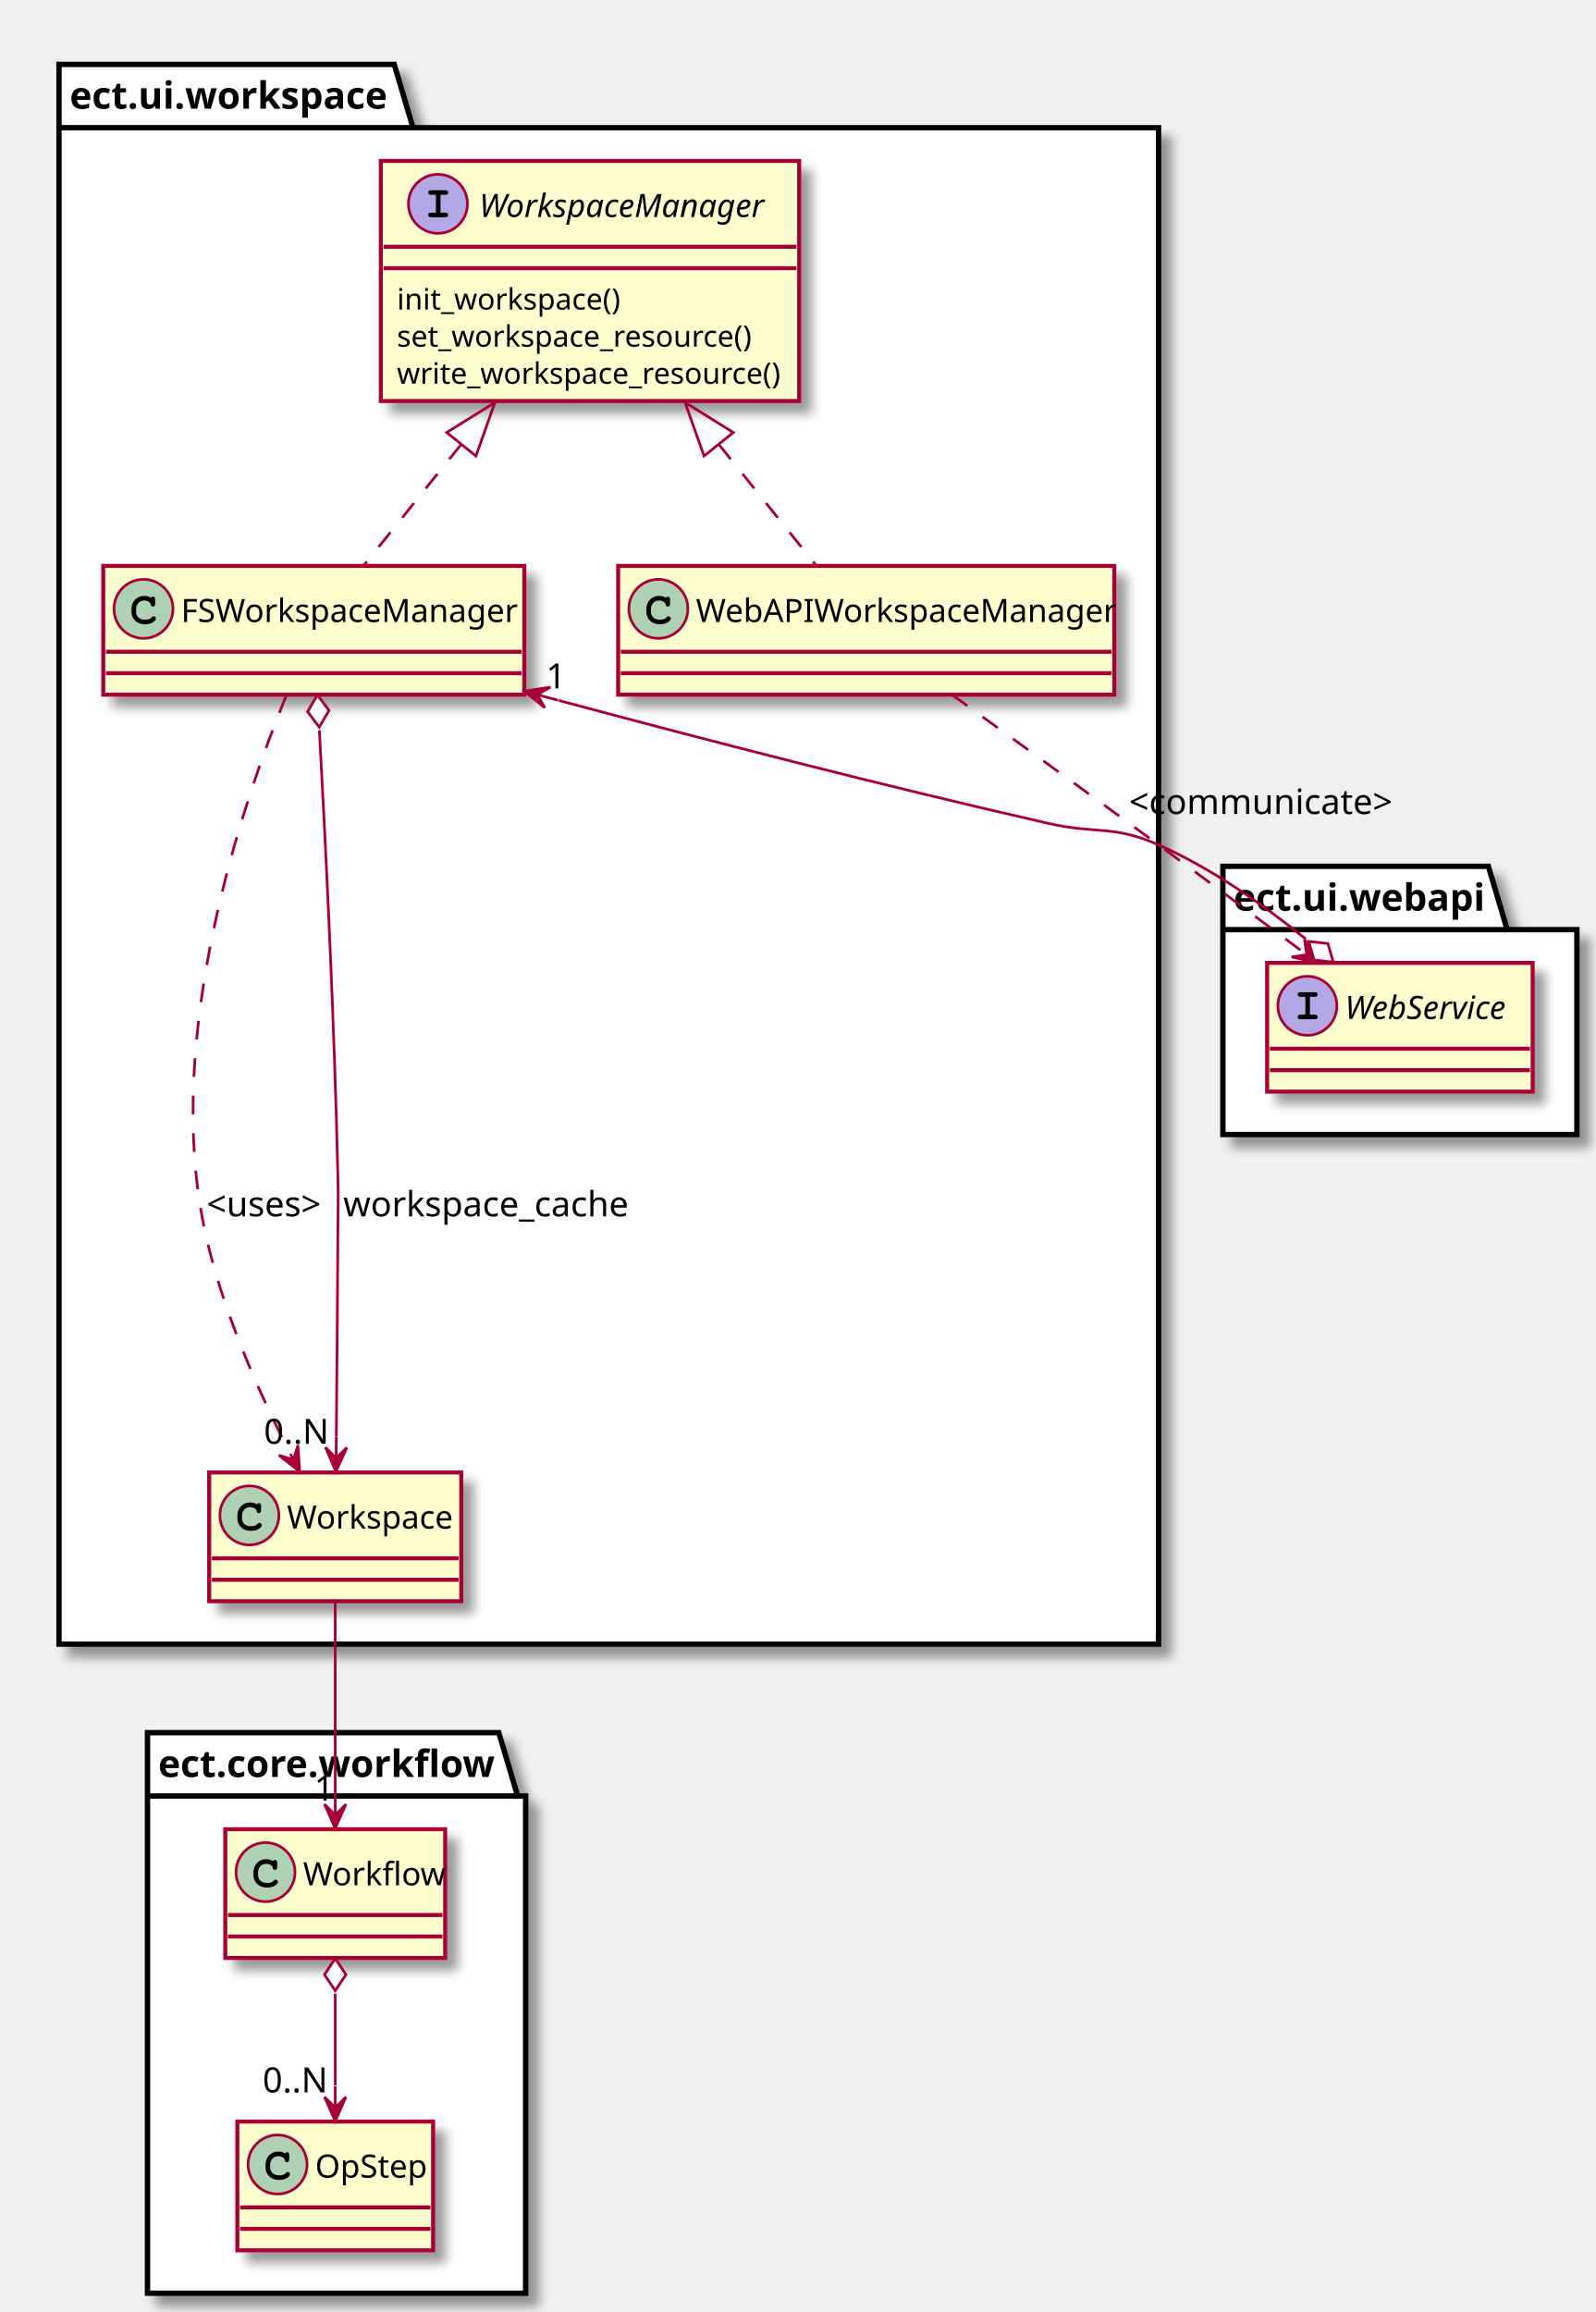
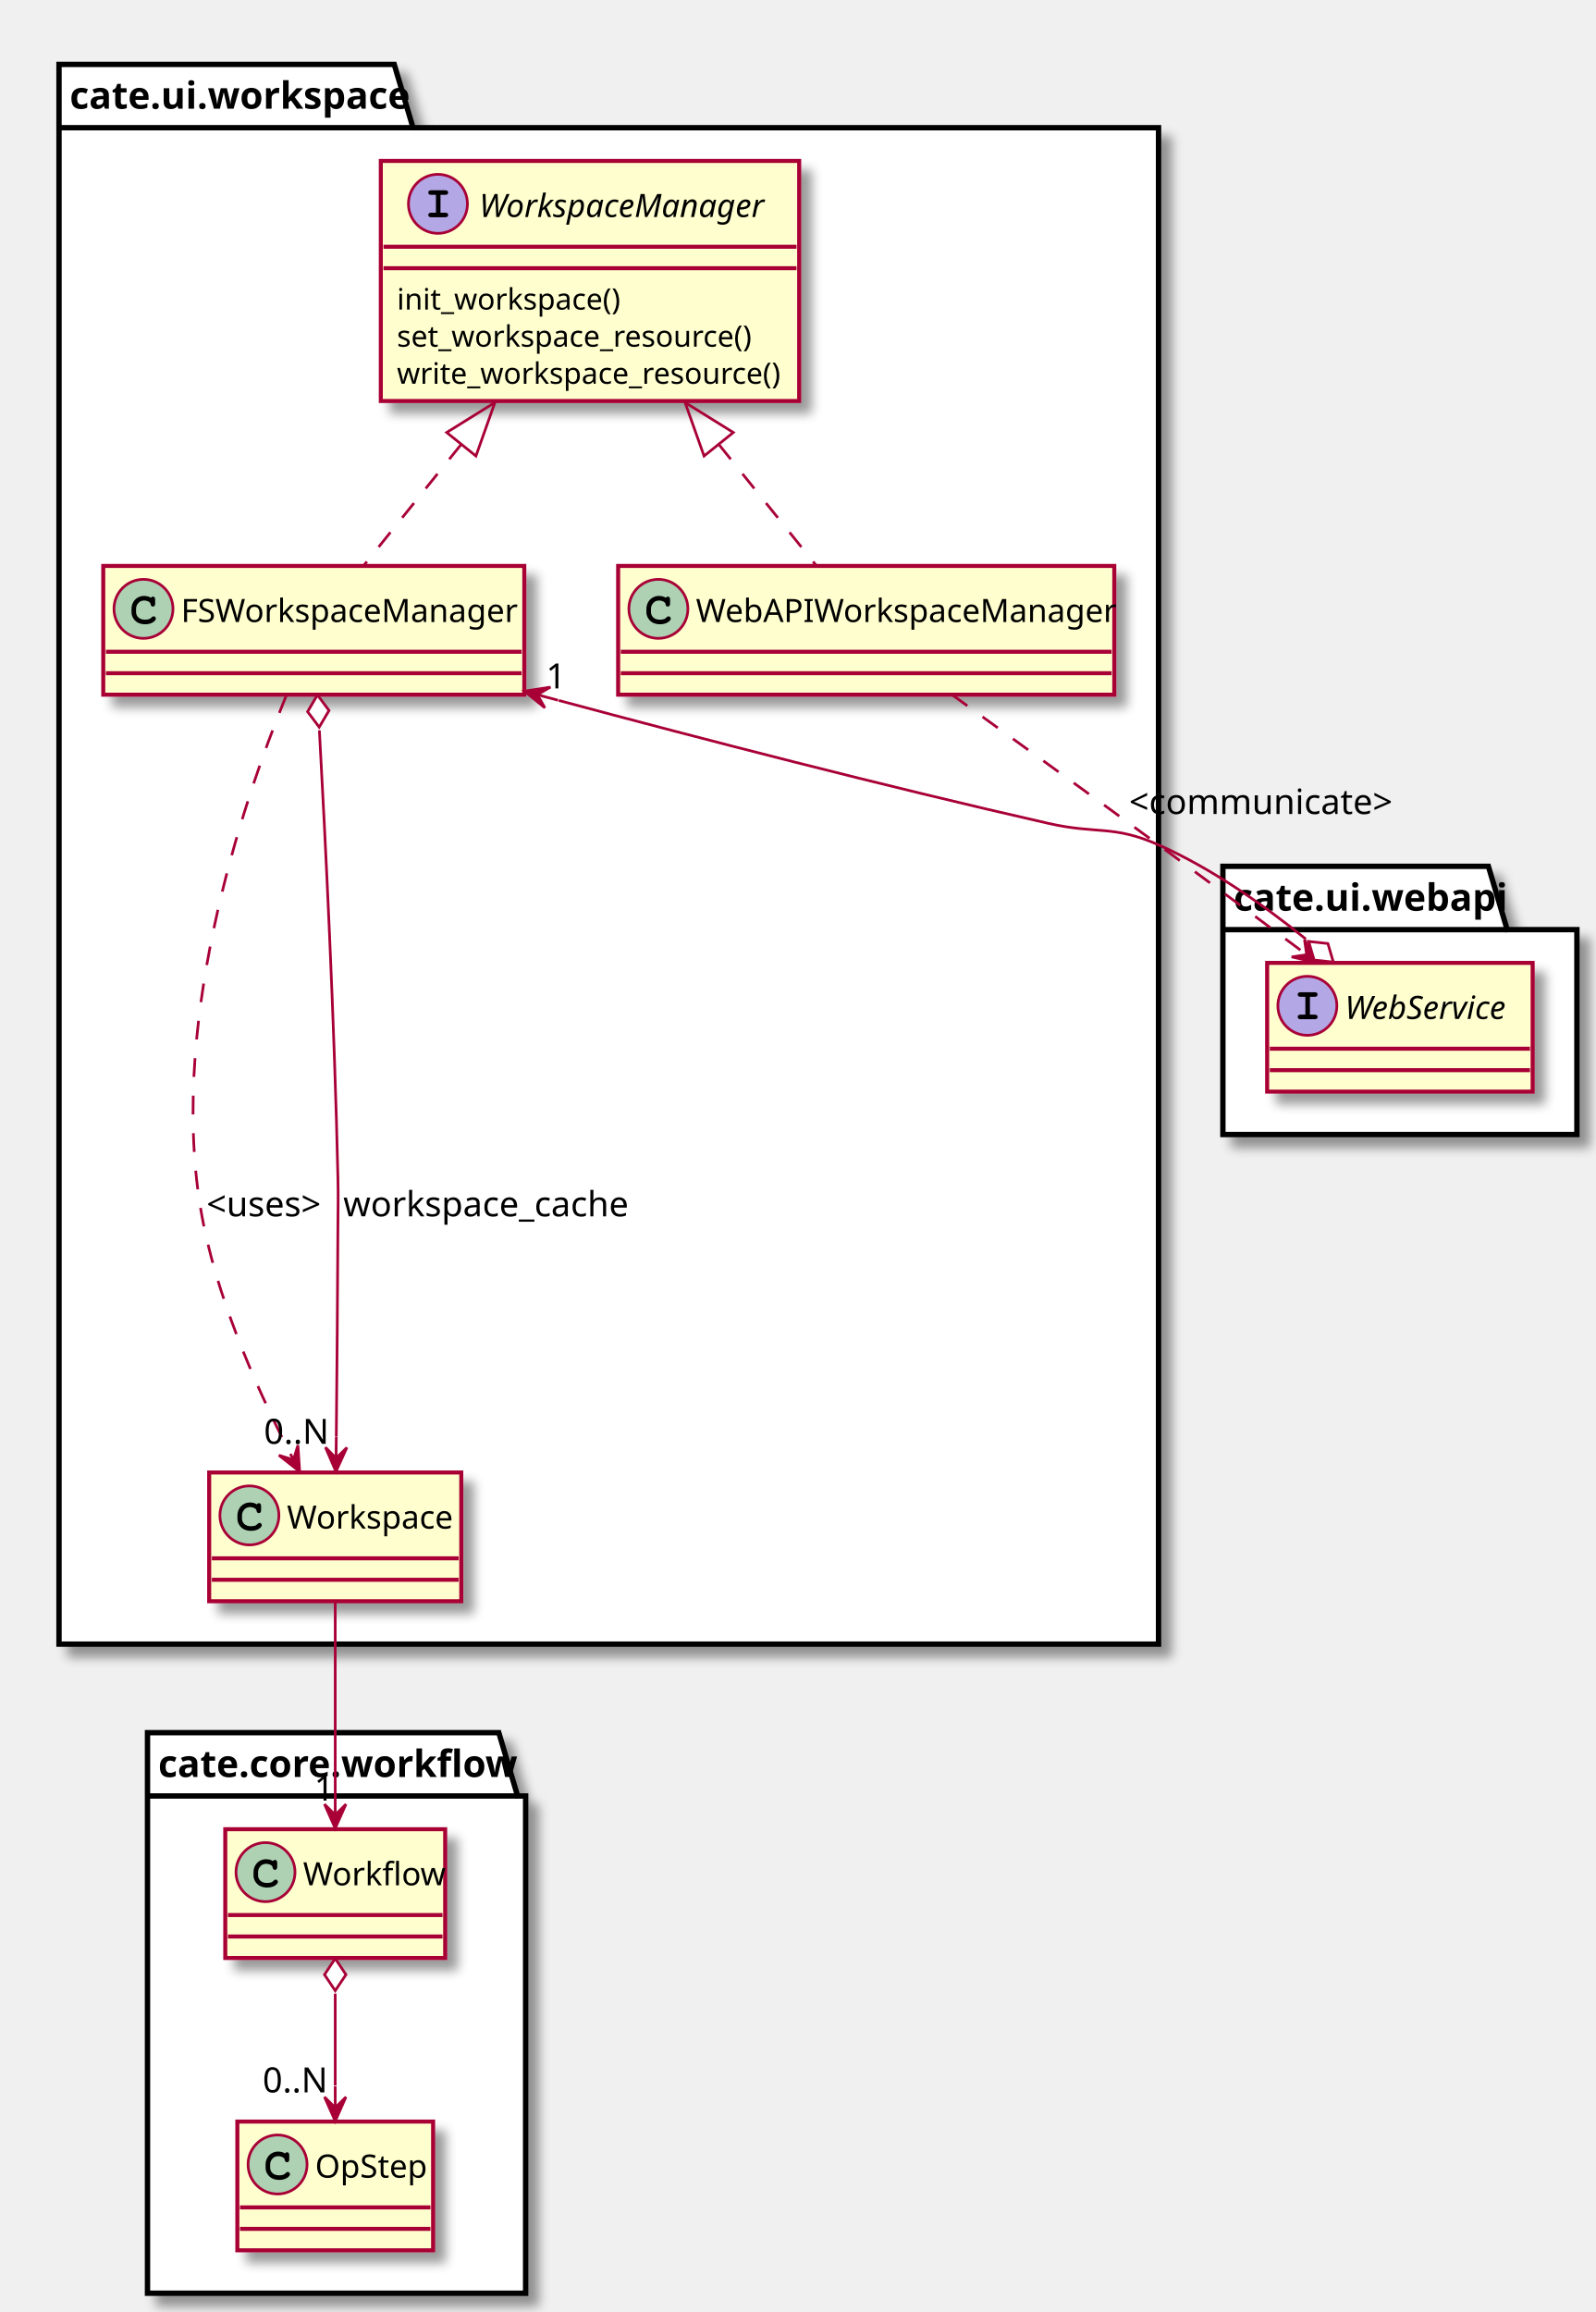
<svg xmlns="http://www.w3.org/2000/svg" height="862px" style="width:595px;height:862px;" version="1.1" viewBox="0 0 595 862" width="595px">
  <defs>
    <filter height="300%" id="f1" width="300%" x="-1" y="-1">
      <feGaussianBlur result="blurOut" stdDeviation="2.0" />
      <feColorMatrix in="blurOut" result="blurOut2" type="matrix" values="0 0 0 0 0 0 0 0 0 0 0 0 0 0 0 0 0 0 .4 0" />
      <feOffset dx="4.0" dy="4.0" in="blurOut2" result="blurOut3" />
      <feBlend in="SourceGraphic" in2="blurOut3" mode="normal" />
    </filter>
  </defs>
  <g>
    <polygon fill="#FFFFFF" filter="url(#f1)" points="22,24,147,24,154,47.609,432,47.609,432,613,22,613,22,24" style="stroke: #000000; stroke-width: 2.0;" />
    <line style="stroke: #000000; stroke-width: 2.0;" x1="22" x2="154" y1="47.609" y2="47.609" />
-     <text fill="#000000" font-family="sans-serif" font-size="14" font-weight="bold" lengthAdjust="spacingAndGlyphs" textLength="119" x="26" y="40.533">ect.ui.workspace</text>
+     <text fill="#000000" font-family="sans-serif" font-size="14" font-weight="bold" lengthAdjust="spacingAndGlyphs" textLength="119" x="26" y="40.533">cate.ui.workspace</text>
    <polygon fill="#FFFFFF" filter="url(#f1)" points="456,323,555,323,562,346.609,588,346.609,588,423,456,423,456,323" style="stroke: #000000; stroke-width: 2.0;" />
    <line style="stroke: #000000; stroke-width: 2.0;" x1="456" x2="562" y1="346.609" y2="346.609" />
-     <text fill="#000000" font-family="sans-serif" font-size="14" font-weight="bold" lengthAdjust="spacingAndGlyphs" textLength="93" x="460" y="339.533">ect.ui.webapi</text>
+     <text fill="#000000" font-family="sans-serif" font-size="14" font-weight="bold" lengthAdjust="spacingAndGlyphs" textLength="93" x="460" y="339.533">cate.ui.webapi</text>
    <polygon fill="#FFFFFF" filter="url(#f1)" points="55,646,186,646,193,669.609,196,669.609,196,855,55,855,55,646" style="stroke: #000000; stroke-width: 2.0;" />
    <line style="stroke: #000000; stroke-width: 2.0;" x1="55" x2="193" y1="669.609" y2="669.609" />
-     <text fill="#000000" font-family="sans-serif" font-size="14" font-weight="bold" lengthAdjust="spacingAndGlyphs" textLength="125" x="59" y="662.533">ect.core.workflow</text>
+     <text fill="#000000" font-family="sans-serif" font-size="14" font-weight="bold" lengthAdjust="spacingAndGlyphs" textLength="125" x="59" y="662.533">cate.core.workflow</text>
    <rect fill="#FEFECE" filter="url(#f1)" height="89.508" style="stroke: #A80036; stroke-width: 1.5;" width="156" x="142" y="60" />
    <ellipse cx="163.3" cy="76" fill="#B4A7E5" rx="11" ry="11" style="stroke: #A80036; stroke-width: 1.0;" />
    <path d="M164.253,72.641 L164.253,79.297 L165.972,79.297 Q166.581,79.297 166.847,79.531 Q167.113,79.766 167.113,80.156 Q167.113,80.531 166.847,80.766 Q166.581,81 165.972,81 L160.831,81 Q160.222,81 159.956,80.766 Q159.691,80.531 159.691,80.141 Q159.691,79.766 159.956,79.531 Q160.222,79.297 160.831,79.297 L162.55,79.297 L162.55,72.641 L160.831,72.641 Q160.222,72.641 159.956,72.406 Q159.691,72.172 159.691,71.781 Q159.691,71.406 159.956,71.172 Q160.222,70.938 160.831,70.938 L165.972,70.938 Q166.581,70.938 166.847,71.172 Q167.113,71.406 167.113,71.781 Q167.113,72.172 166.847,72.406 Q166.581,72.641 165.972,72.641 L164.253,72.641 Z " />
    <text fill="#000000" font-family="sans-serif" font-size="12" font-style="italic" lengthAdjust="spacingAndGlyphs" textLength="110" x="178.7" y="80.91">WorkspaceManager</text>
    <line style="stroke: #A80036; stroke-width: 1.5;" x1="143" x2="297" y1="92" y2="92" />
    <line style="stroke: #A80036; stroke-width: 1.5;" x1="143" x2="297" y1="100" y2="100" />
    <text fill="#000000" font-family="sans-serif" font-size="11" lengthAdjust="spacingAndGlyphs" textLength="82" x="148" y="115.419">init_workspace()</text>
    <text fill="#000000" font-family="sans-serif" font-size="11" lengthAdjust="spacingAndGlyphs" textLength="134" x="148" y="129.255">set_workspace_resource()</text>
    <text fill="#000000" font-family="sans-serif" font-size="11" lengthAdjust="spacingAndGlyphs" textLength="144" x="148" y="143.091">write_workspace_resource()</text>
    <rect fill="#FEFECE" filter="url(#f1)" height="48" style="stroke: #A80036; stroke-width: 1.5;" width="157" x="38.5" y="211" />
    <ellipse cx="53.5" cy="227" fill="#ADD1B2" rx="11" ry="11" style="stroke: #A80036; stroke-width: 1.0;" />
    <path d="M56.266,222.875 Q56.422,222.656 56.609,222.547 Q56.797,222.438 57.016,222.438 Q57.391,222.438 57.625,222.695 Q57.859,222.953 57.859,223.562 L57.859,225.016 Q57.859,225.625 57.625,225.891 Q57.391,226.156 57.016,226.156 Q56.672,226.156 56.469,225.953 Q56.266,225.766 56.156,225.25 Q56.109,224.891 55.922,224.703 Q55.594,224.328 54.984,224.109 Q54.375,223.891 53.75,223.891 Q52.984,223.891 52.352,224.219 Q51.719,224.547 51.227,225.297 Q50.734,226.047 50.734,227.078 L50.734,228.172 Q50.734,229.406 51.625,230.227 Q52.516,231.047 54.109,231.047 Q55.047,231.047 55.703,230.797 Q56.094,230.641 56.516,230.203 Q56.781,229.938 56.93,229.859 Q57.078,229.781 57.281,229.781 Q57.609,229.781 57.867,230.039 Q58.125,230.297 58.125,230.641 Q58.125,230.984 57.781,231.391 Q57.281,231.969 56.484,232.297 Q55.406,232.75 54.109,232.75 Q52.594,232.75 51.391,232.125 Q50.406,231.625 49.719,230.555 Q49.031,229.484 49.031,228.203 L49.031,227.047 Q49.031,225.719 49.648,224.57 Q50.266,223.422 51.359,222.805 Q52.453,222.188 53.688,222.188 Q54.422,222.188 55.07,222.352 Q55.719,222.516 56.266,222.875 Z " />
    <text fill="#000000" font-family="sans-serif" font-size="12" lengthAdjust="spacingAndGlyphs" textLength="125" x="67.5" y="231.91">FSWorkspaceManager</text>
    <line style="stroke: #A80036; stroke-width: 1.5;" x1="39.5" x2="194.5" y1="243" y2="243" />
    <line style="stroke: #A80036; stroke-width: 1.5;" x1="39.5" x2="194.5" y1="251" y2="251" />
    <rect fill="#FEFECE" filter="url(#f1)" height="48" style="stroke: #A80036; stroke-width: 1.5;" width="185" x="230.5" y="211" />
    <ellipse cx="245.5" cy="227" fill="#ADD1B2" rx="11" ry="11" style="stroke: #A80036; stroke-width: 1.0;" />
    <path d="M248.266,222.875 Q248.422,222.656 248.609,222.547 Q248.797,222.438 249.016,222.438 Q249.391,222.438 249.625,222.695 Q249.859,222.953 249.859,223.562 L249.859,225.016 Q249.859,225.625 249.625,225.891 Q249.391,226.156 249.016,226.156 Q248.672,226.156 248.469,225.953 Q248.266,225.766 248.156,225.25 Q248.109,224.891 247.922,224.703 Q247.594,224.328 246.984,224.109 Q246.375,223.891 245.75,223.891 Q244.984,223.891 244.352,224.219 Q243.719,224.547 243.227,225.297 Q242.734,226.047 242.734,227.078 L242.734,228.172 Q242.734,229.406 243.625,230.227 Q244.516,231.047 246.109,231.047 Q247.047,231.047 247.703,230.797 Q248.094,230.641 248.516,230.203 Q248.781,229.938 248.93,229.859 Q249.078,229.781 249.281,229.781 Q249.609,229.781 249.867,230.039 Q250.125,230.297 250.125,230.641 Q250.125,230.984 249.781,231.391 Q249.281,231.969 248.484,232.297 Q247.406,232.75 246.109,232.75 Q244.594,232.75 243.391,232.125 Q242.406,231.625 241.719,230.555 Q241.031,229.484 241.031,228.203 L241.031,227.047 Q241.031,225.719 241.648,224.57 Q242.266,223.422 243.359,222.805 Q244.453,222.188 245.688,222.188 Q246.422,222.188 247.07,222.352 Q247.719,222.516 248.266,222.875 Z " />
    <text fill="#000000" font-family="sans-serif" font-size="12" lengthAdjust="spacingAndGlyphs" textLength="153" x="259.5" y="231.91">WebAPIWorkspaceManager</text>
    <line style="stroke: #A80036; stroke-width: 1.5;" x1="231.5" x2="414.5" y1="243" y2="243" />
    <line style="stroke: #A80036; stroke-width: 1.5;" x1="231.5" x2="414.5" y1="251" y2="251" />
    <rect fill="#FEFECE" filter="url(#f1)" height="48" style="stroke: #A80036; stroke-width: 1.5;" width="94" x="78" y="549" />
    <ellipse cx="93" cy="565" fill="#ADD1B2" rx="11" ry="11" style="stroke: #A80036; stroke-width: 1.0;" />
    <path d="M95.766,560.875 Q95.922,560.656 96.109,560.547 Q96.297,560.438 96.516,560.438 Q96.891,560.438 97.125,560.695 Q97.359,560.953 97.359,561.562 L97.359,563.016 Q97.359,563.625 97.125,563.891 Q96.891,564.156 96.516,564.156 Q96.172,564.156 95.969,563.953 Q95.766,563.766 95.656,563.25 Q95.609,562.891 95.422,562.703 Q95.094,562.328 94.484,562.109 Q93.875,561.891 93.25,561.891 Q92.484,561.891 91.852,562.219 Q91.219,562.547 90.727,563.297 Q90.234,564.047 90.234,565.078 L90.234,566.172 Q90.234,567.406 91.125,568.227 Q92.016,569.047 93.609,569.047 Q94.547,569.047 95.203,568.797 Q95.594,568.641 96.016,568.203 Q96.281,567.938 96.43,567.859 Q96.578,567.781 96.781,567.781 Q97.109,567.781 97.367,568.039 Q97.625,568.297 97.625,568.641 Q97.625,568.984 97.281,569.391 Q96.781,569.969 95.984,570.297 Q94.906,570.75 93.609,570.75 Q92.094,570.75 90.891,570.125 Q89.906,569.625 89.219,568.555 Q88.531,567.484 88.531,566.203 L88.531,565.047 Q88.531,563.719 89.148,562.57 Q89.766,561.422 90.859,560.805 Q91.953,560.188 93.188,560.188 Q93.922,560.188 94.57,560.352 Q95.219,560.516 95.766,560.875 Z " />
    <text fill="#000000" font-family="sans-serif" font-size="12" lengthAdjust="spacingAndGlyphs" textLength="62" x="107" y="569.91">Workspace</text>
    <line style="stroke: #A80036; stroke-width: 1.5;" x1="79" x2="171" y1="581" y2="581" />
    <line style="stroke: #A80036; stroke-width: 1.5;" x1="79" x2="171" y1="589" y2="589" />
    <rect fill="#FEFECE" filter="url(#f1)" height="48" style="stroke: #A80036; stroke-width: 1.5;" width="99" x="472.5" y="359" />
    <ellipse cx="487.5" cy="375" fill="#B4A7E5" rx="11" ry="11" style="stroke: #A80036; stroke-width: 1.0;" />
    <path d="M488.453,371.641 L488.453,378.297 L490.172,378.297 Q490.781,378.297 491.047,378.531 Q491.312,378.766 491.312,379.156 Q491.312,379.531 491.047,379.766 Q490.781,380 490.172,380 L485.031,380 Q484.422,380 484.156,379.766 Q483.891,379.531 483.891,379.141 Q483.891,378.766 484.156,378.531 Q484.422,378.297 485.031,378.297 L486.75,378.297 L486.75,371.641 L485.031,371.641 Q484.422,371.641 484.156,371.406 Q483.891,371.172 483.891,370.781 Q483.891,370.406 484.156,370.172 Q484.422,369.938 485.031,369.938 L490.172,369.938 Q490.781,369.938 491.047,370.172 Q491.312,370.406 491.312,370.781 Q491.312,371.172 491.047,371.406 Q490.781,371.641 490.172,371.641 L488.453,371.641 Z " />
    <text fill="#000000" font-family="sans-serif" font-size="12" font-style="italic" lengthAdjust="spacingAndGlyphs" textLength="67" x="501.5" y="379.91">WebService</text>
    <line style="stroke: #A80036; stroke-width: 1.5;" x1="473.5" x2="570.5" y1="391" y2="391" />
    <line style="stroke: #A80036; stroke-width: 1.5;" x1="473.5" x2="570.5" y1="399" y2="399" />
    <rect fill="#FEFECE" filter="url(#f1)" height="48" style="stroke: #A80036; stroke-width: 1.5;" width="82" x="84" y="682" />
    <ellipse cx="99" cy="698" fill="#ADD1B2" rx="11" ry="11" style="stroke: #A80036; stroke-width: 1.0;" />
    <path d="M101.766,693.875 Q101.922,693.656 102.109,693.547 Q102.297,693.438 102.516,693.438 Q102.891,693.438 103.125,693.695 Q103.359,693.953 103.359,694.562 L103.359,696.016 Q103.359,696.625 103.125,696.891 Q102.891,697.156 102.516,697.156 Q102.172,697.156 101.969,696.953 Q101.766,696.766 101.656,696.25 Q101.609,695.891 101.422,695.703 Q101.094,695.328 100.484,695.109 Q99.875,694.891 99.25,694.891 Q98.484,694.891 97.852,695.219 Q97.219,695.547 96.727,696.297 Q96.234,697.047 96.234,698.078 L96.234,699.172 Q96.234,700.406 97.125,701.227 Q98.016,702.047 99.609,702.047 Q100.547,702.047 101.203,701.797 Q101.594,701.641 102.016,701.203 Q102.281,700.938 102.43,700.859 Q102.578,700.781 102.781,700.781 Q103.109,700.781 103.367,701.039 Q103.625,701.297 103.625,701.641 Q103.625,701.984 103.281,702.391 Q102.781,702.969 101.984,703.297 Q100.906,703.75 99.609,703.75 Q98.094,703.75 96.891,703.125 Q95.906,702.625 95.219,701.555 Q94.531,700.484 94.531,699.203 L94.531,698.047 Q94.531,696.719 95.148,695.57 Q95.766,694.422 96.859,693.805 Q97.953,693.188 99.188,693.188 Q99.922,693.188 100.57,693.352 Q101.219,693.516 101.766,693.875 Z " />
    <text fill="#000000" font-family="sans-serif" font-size="12" lengthAdjust="spacingAndGlyphs" textLength="50" x="113" y="702.91">Workflow</text>
    <line style="stroke: #A80036; stroke-width: 1.5;" x1="85" x2="165" y1="714" y2="714" />
    <line style="stroke: #A80036; stroke-width: 1.5;" x1="85" x2="165" y1="722" y2="722" />
    <rect fill="#FEFECE" filter="url(#f1)" height="48" style="stroke: #A80036; stroke-width: 1.5;" width="73" x="88.5" y="791" />
    <ellipse cx="103.5" cy="807" fill="#ADD1B2" rx="11" ry="11" style="stroke: #A80036; stroke-width: 1.0;" />
    <path d="M106.266,802.875 Q106.422,802.656 106.609,802.547 Q106.797,802.438 107.016,802.438 Q107.391,802.438 107.625,802.695 Q107.859,802.953 107.859,803.562 L107.859,805.016 Q107.859,805.625 107.625,805.891 Q107.391,806.156 107.016,806.156 Q106.672,806.156 106.469,805.953 Q106.266,805.766 106.156,805.25 Q106.109,804.891 105.922,804.703 Q105.594,804.328 104.984,804.109 Q104.375,803.891 103.75,803.891 Q102.984,803.891 102.352,804.219 Q101.719,804.547 101.227,805.297 Q100.734,806.047 100.734,807.078 L100.734,808.172 Q100.734,809.406 101.625,810.227 Q102.516,811.047 104.109,811.047 Q105.047,811.047 105.703,810.797 Q106.094,810.641 106.516,810.203 Q106.781,809.938 106.93,809.859 Q107.078,809.781 107.281,809.781 Q107.609,809.781 107.867,810.039 Q108.125,810.297 108.125,810.641 Q108.125,810.984 107.781,811.391 Q107.281,811.969 106.484,812.297 Q105.406,812.75 104.109,812.75 Q102.594,812.75 101.391,812.125 Q100.406,811.625 99.719,810.555 Q99.031,809.484 99.031,808.203 L99.031,807.047 Q99.031,805.719 99.648,804.57 Q100.266,803.422 101.359,802.805 Q102.453,802.188 103.688,802.188 Q104.422,802.188 105.07,802.352 Q105.719,802.516 106.266,802.875 Z " />
    <text fill="#000000" font-family="sans-serif" font-size="12" lengthAdjust="spacingAndGlyphs" textLength="41" x="117.5" y="811.91">OpStep</text>
    <line style="stroke: #A80036; stroke-width: 1.5;" x1="89.5" x2="160.5" y1="823" y2="823" />
    <line style="stroke: #A80036; stroke-width: 1.5;" x1="89.5" x2="160.5" y1="831" y2="831" />
    <path d="M171.912,165.76 C159.056,181.736 145.916,198.065 135.714,210.744 " fill="none" style="stroke: #A80036; stroke-width: 1.0; stroke-dasharray: 7.0,7.0;" />
    <polygon fill="none" points="166.561,161.244,184.553,150.05,177.468,170.02,166.561,161.244" style="stroke: #A80036; stroke-width: 1.0;" />
    <path d="M268.088,165.76 C280.944,181.736 294.084,198.065 304.286,210.744 " fill="none" style="stroke: #A80036; stroke-width: 1.0; stroke-dasharray: 7.0,7.0;" />
    <polygon fill="none" points="262.532,170.02,255.447,150.05,273.439,161.244,262.532,170.02" style="stroke: #A80036; stroke-width: 1.0;" />
    <path d="M355.034,259.053 C376.793,274.753 406.195,296.045 432,315 C450.235,328.395 470.451,343.428 487.097,355.855 " fill="none" style="stroke: #A80036; stroke-width: 1.0; stroke-dasharray: 7.0,7.0;" />
    <polygon fill="#A80036" points="491.248,358.956,486.43,350.366,487.242,355.964,481.644,356.776,491.248,358.956" style="stroke: #A80036; stroke-width: 1.0;" />
    <text fill="#000000" font-family="sans-serif" font-size="13" lengthAdjust="spacingAndGlyphs" textLength="94" x="421" y="303.495">&lt;communicate&gt;</text>
    <path d="M106.752,259.28 C90.315,299.627 61.325,385.12 76,457 C82.363,488.167 97.503,521.343 109.283,544.011 " fill="none" style="stroke: #A80036; stroke-width: 1.0; stroke-dasharray: 7.0,7.0;" />
    <polygon fill="#A80036" points="111.742,548.684,111.092,538.857,109.414,544.259,104.012,542.581,111.742,548.684" style="stroke: #A80036; stroke-width: 1.0;" />
    <text fill="#000000" font-family="sans-serif" font-size="13" lengthAdjust="spacingAndGlyphs" textLength="44" x="77" y="453.495">&lt;uses&gt;</text>
    <path d="M119.095,272.296 C121.325,312.898 124.707,380.634 126,439 C126.177,446.998 126.035,449 126,457 C125.886,483.289 125.624,512.958 125.398,535.576 " fill="none" style="stroke: #A80036; stroke-width: 1.0;" />
    <polygon fill="#A80036" points="125.262,548.653,129.355,539.695,125.314,543.653,121.355,539.612,125.262,548.653" style="stroke: #A80036; stroke-width: 1.0;" />
    <line style="stroke: #A80036; stroke-width: 1.0;" x1="125.314" x2="125.397" y1="543.653" y2="535.654" />
    <polygon fill="#FFFFFF" points="118.359,259.126,114.7,265.34,119.029,271.107,122.688,264.893,118.359,259.126" style="stroke: #A80036; stroke-width: 1.0;" />
    <text fill="#000000" font-family="sans-serif" font-size="13" lengthAdjust="spacingAndGlyphs" textLength="104" x="128" y="453.495">workspace_cache</text>
    <text fill="#000000" font-family="sans-serif" font-size="13" lengthAdjust="spacingAndGlyphs" textLength="24" x="98.401" y="538.306">0..N</text>
    <path d="M486.907,350.108 C471.146,337.378 451.686,323.704 432,315 C415.02,307.492 409.106,311.108 391,307 C329.794,293.112 261.46,275.41 208.345,261.155 " fill="none" style="stroke: #A80036; stroke-width: 1.0;" />
    <polygon fill="#A80036" points="195.529,257.704,203.179,263.907,200.357,259.005,205.26,256.183,195.529,257.704" style="stroke: #A80036; stroke-width: 1.0;" />
    <line style="stroke: #A80036; stroke-width: 1.0;" x1="200.357" x2="208.082" y1="259.005" y2="261.084" />
    <polygon fill="#FFFFFF" points="497.185,358.698,495.146,351.781,487.977,351.003,490.016,357.92,497.185,358.698" style="stroke: #A80036; stroke-width: 1.0;" />
    <text fill="#000000" font-family="sans-serif" font-size="13" lengthAdjust="spacingAndGlyphs" textLength="7" x="203.604" y="256.664">1</text>
    <path d="M125,597.119 C125,619.244 125,652.675 125,676.452 " fill="none" style="stroke: #A80036; stroke-width: 1.0;" />
    <polygon fill="#A80036" points="125,681.672,129,672.672,125,676.672,121,672.672,125,681.672" style="stroke: #A80036; stroke-width: 1.0;" />
    <text fill="#000000" font-family="sans-serif" font-size="13" lengthAdjust="spacingAndGlyphs" textLength="7" x="117.147" y="671.33">1</text>
    <path d="M125,743.302 C125,754.354 125,766.502 125,777.563 " fill="none" style="stroke: #A80036; stroke-width: 1.0;" />
    <polygon fill="#A80036" points="125,790.828,129,781.828,125,785.828,121,781.828,125,790.828" style="stroke: #A80036; stroke-width: 1.0;" />
    <line style="stroke: #A80036; stroke-width: 1.0;" x1="125" x2="125" y1="785.828" y2="777.828" />
    <polygon fill="#FFFFFF" points="125,730.217,121,736.217,125,742.217,129,736.217,125,730.217" style="stroke: #A80036; stroke-width: 1.0;" />
    <text fill="#000000" font-family="sans-serif" font-size="13" lengthAdjust="spacingAndGlyphs" textLength="24" x="97.925" y="780.124">0..N</text>
  </g>
</svg>
